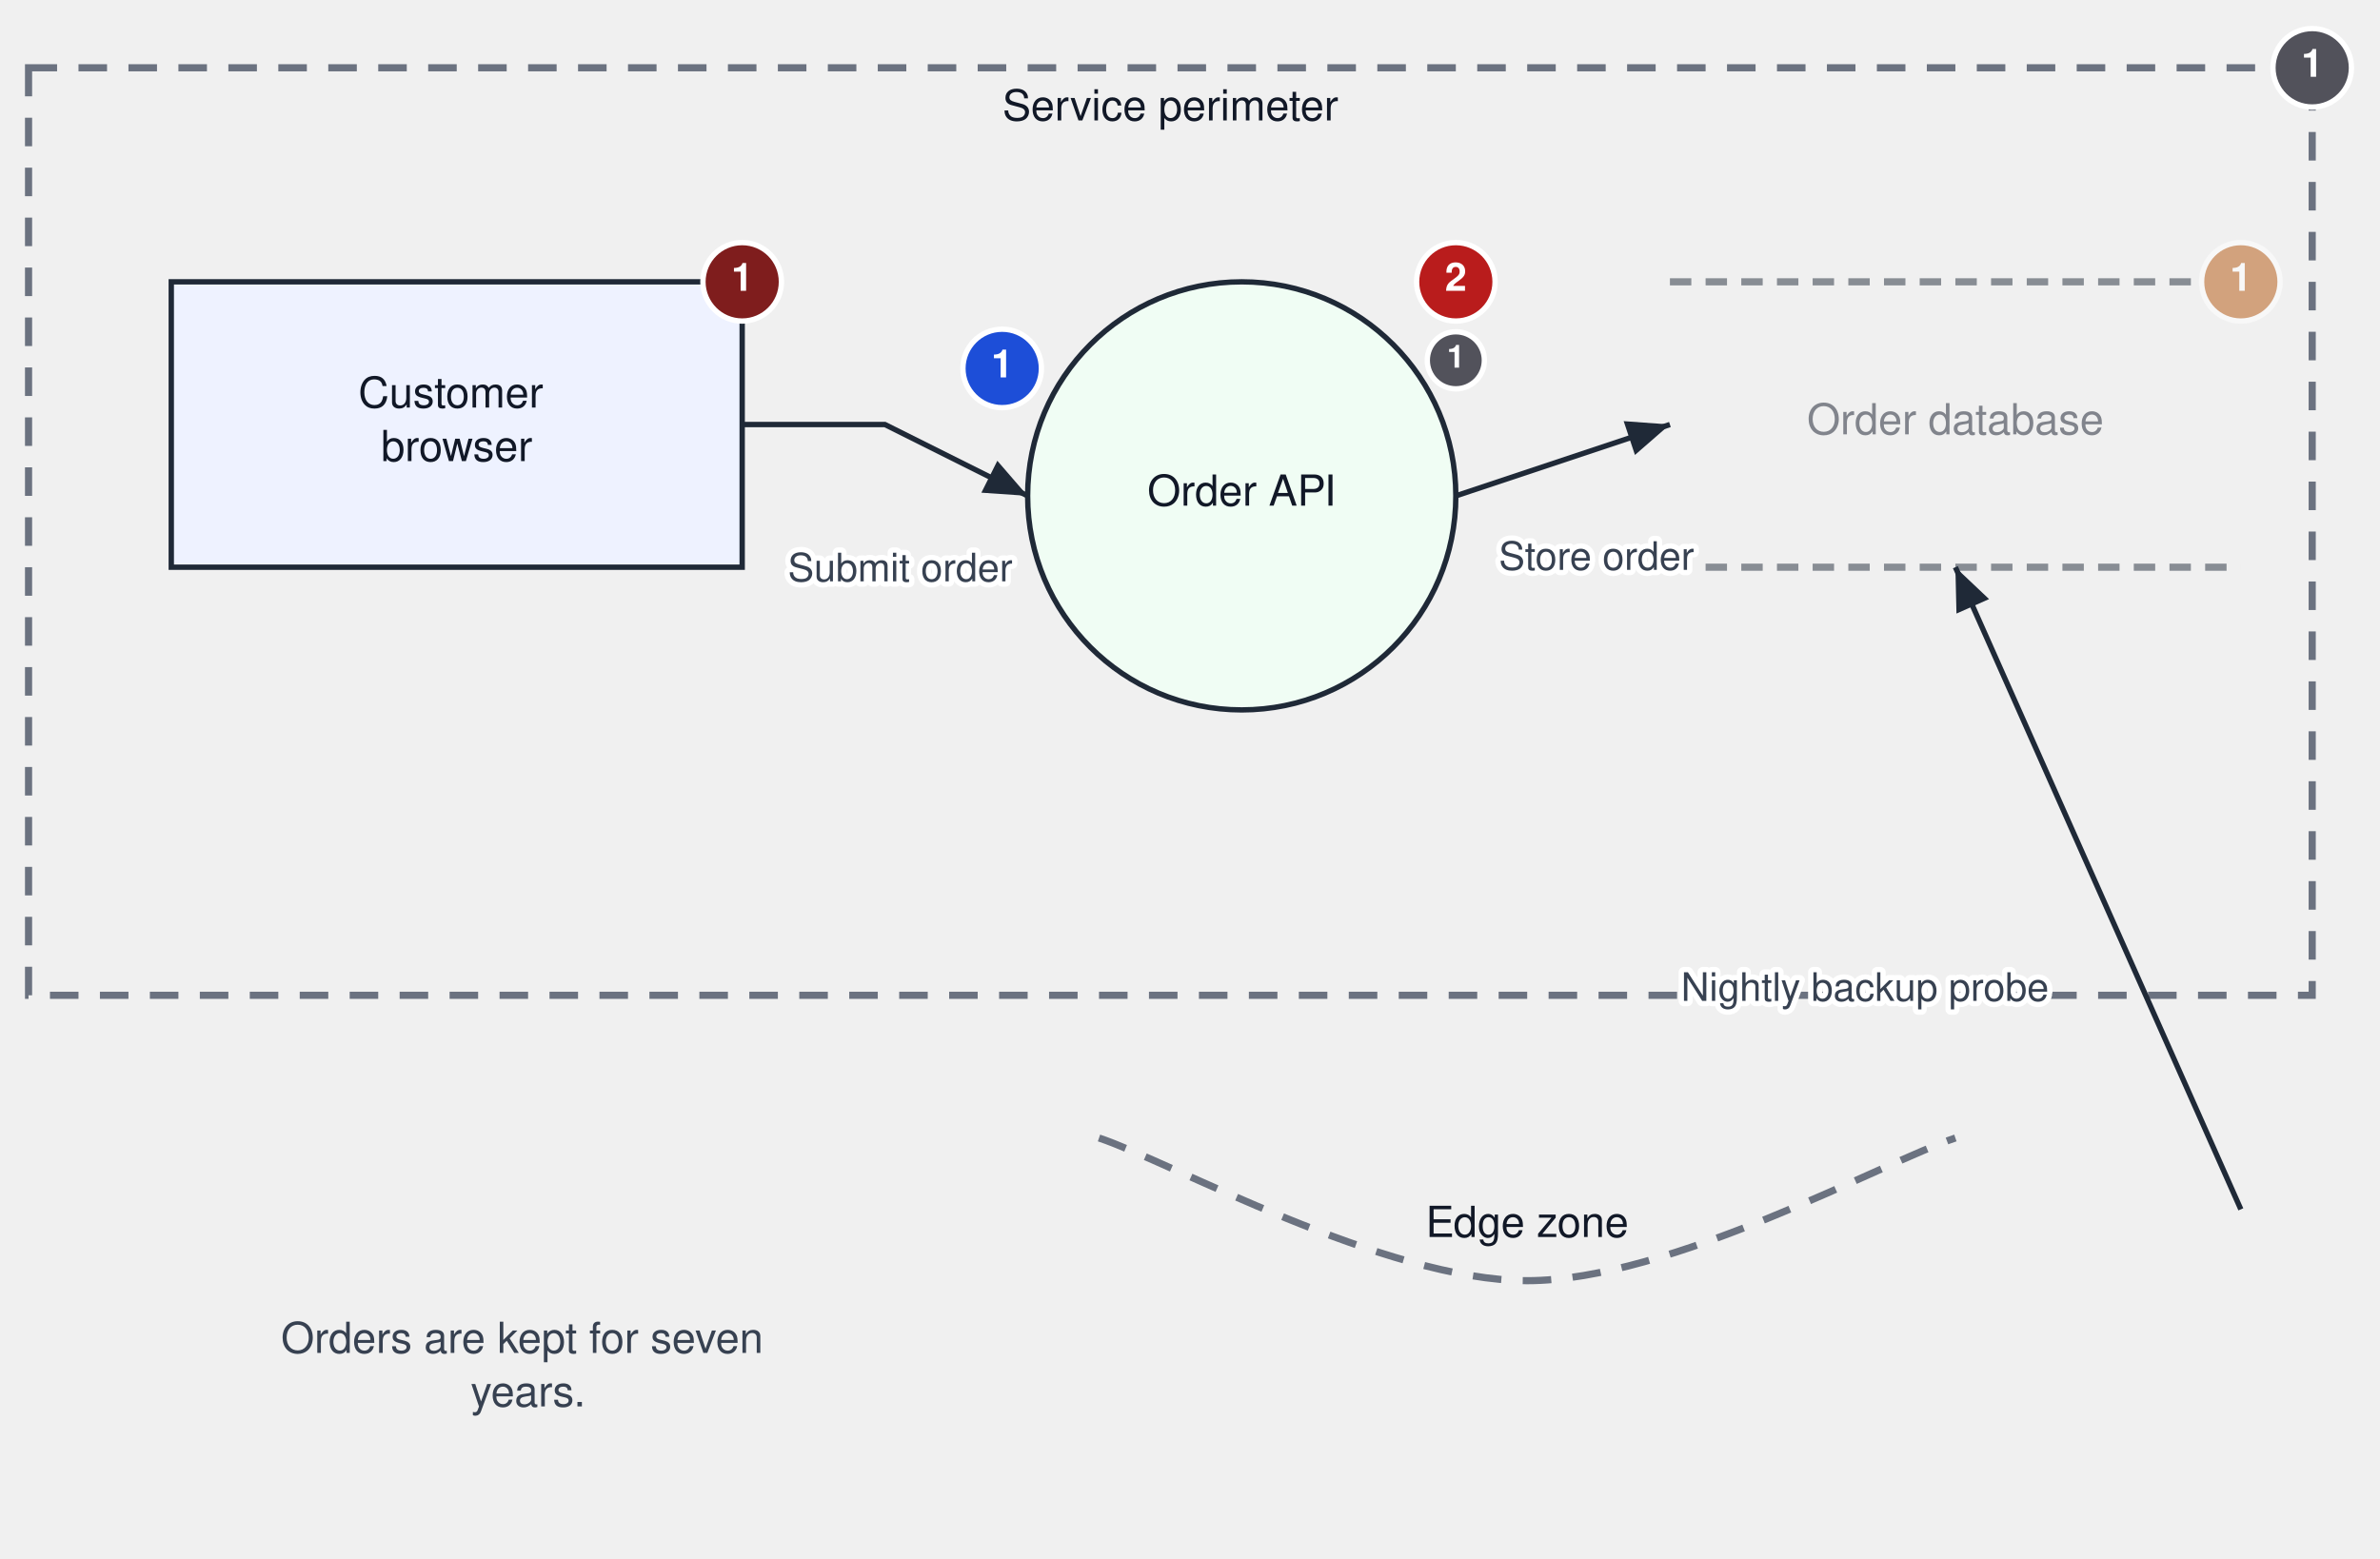
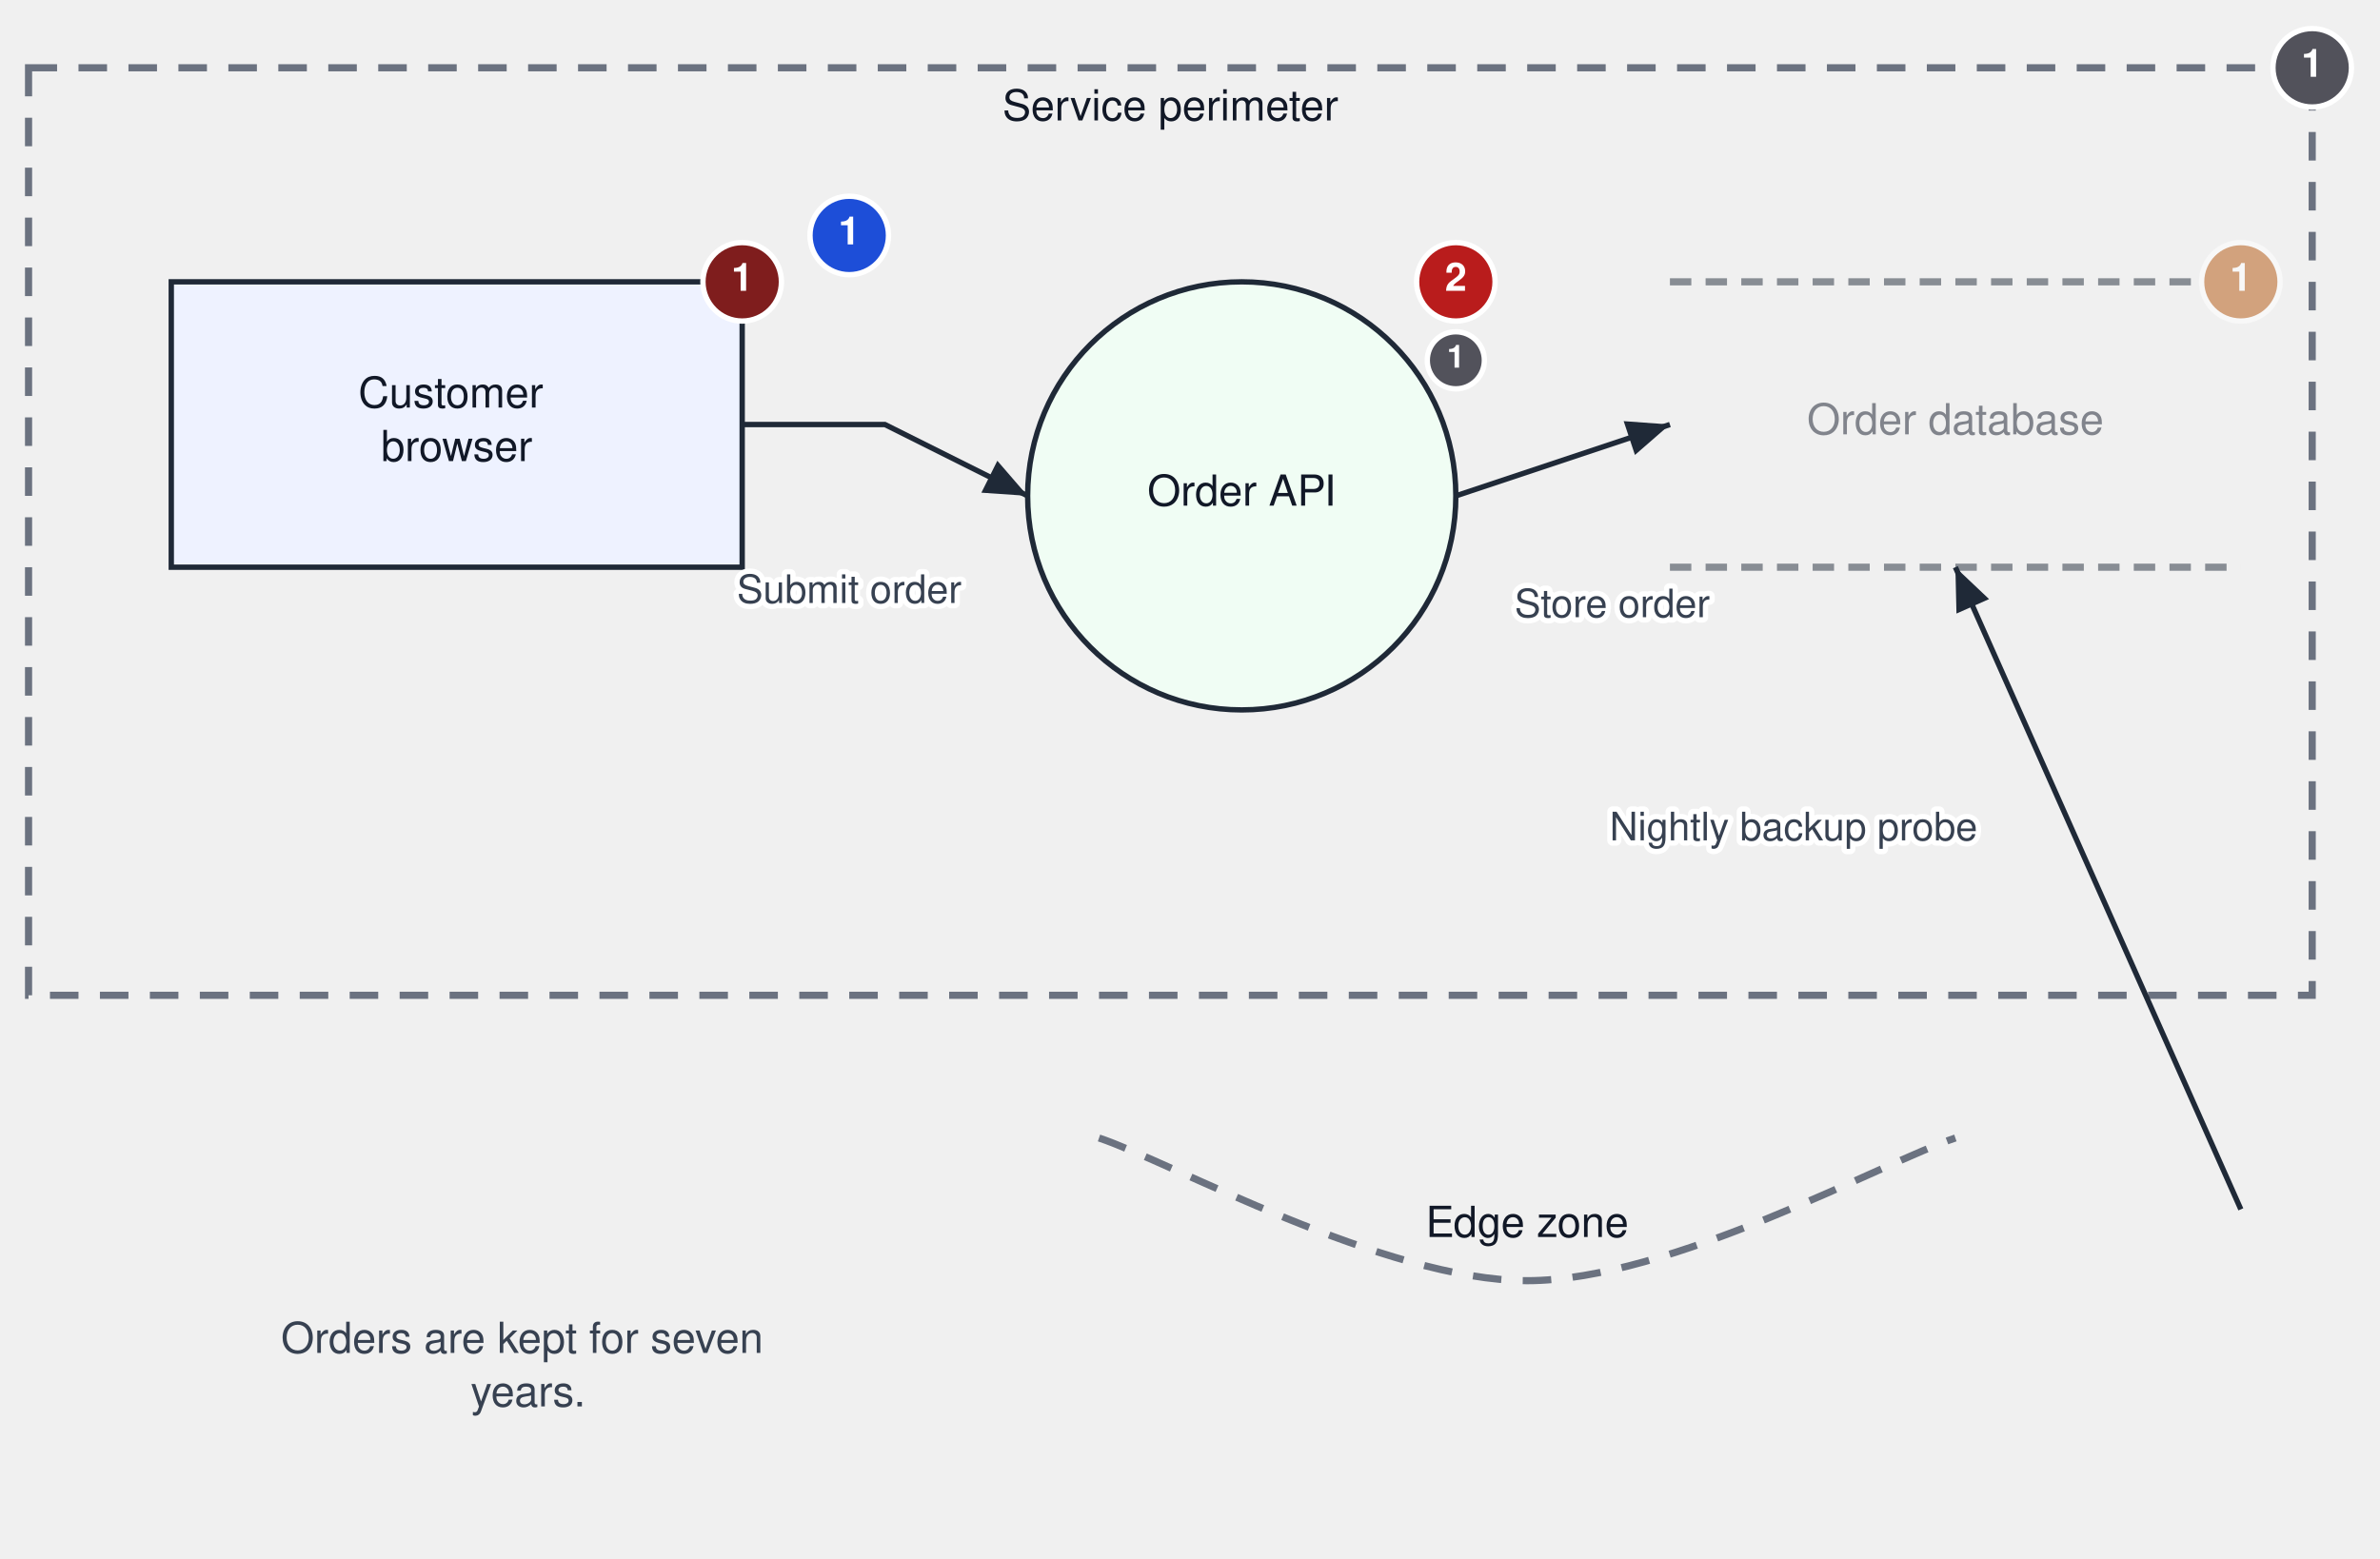
<svg xmlns="http://www.w3.org/2000/svg" viewBox="-8 -19 667 437" width="667" height="437">
  <style>.pn-element {
  font-family: 'Helvetica Neue', Helvetica, Arial, sans-serif;
}
.pn-shape {
  fill: #ffffff;
  stroke: #1f2937;
  stroke-width: 1.5;
}
.pn-actor {
  fill: #eef2ff;
}
.pn-process {
  fill: #f0fdf4;
}
.pn-store {
  fill: none;
  stroke-width: 2;
}
.pn-boundary-box,
.pn-boundary-curve {
  fill: none;
  stroke: #6b7280;
  stroke-width: 2;
  stroke-dasharray: 8 6;
}
.pn-out-of-scope {
  opacity: 0.5;
}
.pn-out-of-scope .pn-shape {
  stroke-dasharray: 6 4;
}
.pn-label {
  fill: #111827;
  font-size: 12px;
  font-weight: 500;
  text-anchor: middle;
  dominant-baseline: central;
}
.pn-note {
  fill: #374151;
  font-size: 12px;
  text-anchor: middle;
  dominant-baseline: central;
}
.pn-flow {
  fill: none;
}
.pn-flow-arrow {
  fill: #1f2937;
  stroke: none;
}
.pn-flow-label {
  fill: #374151;
  font-size: 11px;
  text-anchor: middle;
  dominant-baseline: central;
  paint-order: stroke;
  stroke: #ffffff;
  stroke-width: 3;
  stroke-linejoin: round;
}
.pn-badge {
  stroke: #ffffff;
  stroke-width: 1.5;
}
.pn-badge-count {
  fill: #ffffff;
  stroke: none;
  font-weight: 600;
  text-anchor: middle;
  dominant-baseline: central;
}
.pn-badge-primary .pn-badge-count {
  font-size: 11px;
}
.pn-badge-secondary .pn-badge-count {
  font-size: 9px;
}
.pn-tone-critical {
  fill: #7f1d1d;
}
.pn-tone-high {
  fill: #b91c1c;
}
.pn-tone-medium {
  fill: #b45309;
}
.pn-tone-low {
  fill: #1d4ed8;
}
.pn-tone-neutral {
  fill: #52525b;
}
</style>
  <g transform="translate(0, 0)">
    <g class="pn-element">
      <rect class="pn-shape pn-boundary-box" width="640" height="260" />
      <text class="pn-label" x="320" y="12">
        <tspan x="320" dy="0">Service perimeter</tspan>
      </text>
      <g class="pn-badge" transform="translate(640, 0)">
        <g class="pn-badge-primary">
          <circle class="pn-tone-neutral" r="11" />
          <text class="pn-badge-count">1</text>
        </g>
      </g>
    </g>
  </g>
  <g transform="translate(298, 298)">
    <g class="pn-element">
      <path class="pn-shape pn-boundary-curve" d="M 2 2 C 22 8.667 82 42 122 42 C 162 42 222 8.667 242 2" />
      <text class="pn-label" x="122" y="27">
        <tspan x="122" dy="0">Edge zone</tspan>
      </text>
    </g>
  </g>
  <g transform="translate(40, 60)">
    <g class="pn-element">
      <rect class="pn-shape pn-actor" width="160" height="80" />
      <text class="pn-label" x="80" y="32.5">
        <tspan x="80" dy="0">Customer</tspan>
        <tspan x="80" dy="15">browser</tspan>
      </text>
      <g class="pn-badge" transform="translate(160, 0)">
        <g class="pn-badge-primary">
          <circle class="pn-tone-critical" r="11" />
          <text class="pn-badge-count">1</text>
        </g>
      </g>
    </g>
  </g>
  <g transform="translate(280, 60)">
    <g class="pn-element">
      <circle class="pn-shape pn-process" cx="60" cy="60" r="60" />
      <text class="pn-label" x="60" y="60">
        <tspan x="60" dy="0">Order API</tspan>
      </text>
      <g class="pn-badge" transform="translate(120, 0)">
        <g class="pn-badge-primary">
          <circle class="pn-tone-high" r="11" />
          <text class="pn-badge-count">2</text>
        </g>
        <g class="pn-badge-secondary" transform="translate(0, 22)">
          <circle class="pn-tone-neutral" r="8" />
          <text class="pn-badge-count">1</text>
        </g>
      </g>
    </g>
  </g>
  <g transform="translate(460, 60)">
    <g class="pn-element pn-out-of-scope">
      <line class="pn-shape pn-store" x1="0" y1="0" x2="160" y2="0" />
      <line class="pn-shape pn-store" x1="0" y1="80" x2="160" y2="80" />
      <text class="pn-label" x="80" y="40">
        <tspan x="80" dy="0">Order database</tspan>
      </text>
      <g class="pn-badge" transform="translate(160, 0)">
        <g class="pn-badge-primary">
          <circle class="pn-tone-medium" r="11" />
          <text class="pn-badge-count">1</text>
        </g>
      </g>
    </g>
  </g>
  <g transform="translate(40, 320)">
    <g class="pn-element">
      <text class="pn-note" x="100" y="37.5">
        <tspan x="100" dy="0">Orders are kept for seven</tspan>
        <tspan x="100" dy="15">years.</tspan>
      </text>
    </g>
  </g>
  <g class="pn-element">
    <path class="pn-shape pn-flow" d="M 200 100 L 240 100 L 280 120" />
    <path class="pn-flow-arrow" d="M 280 120 L 267.031 119.106 L 271.503 110.161 Z" />
-     <text class="pn-flow-label" x="244.279" y="141.442">
-       <tspan x="244.279" dy="0">Submit order</tspan>
+     <text class="pn-flow-label" x="230" y="147.5">
+       <tspan x="230" dy="0">Submit order</tspan>
    </text>
-     <g class="pn-badge" transform="translate(272.861, 84.278)">
+     <g class="pn-badge" transform="translate(230, 47)">
      <g class="pn-badge-primary">
        <circle class="pn-tone-low" r="11" />
        <text class="pn-badge-count">1</text>
      </g>
    </g>
  </g>
  <g class="pn-element">
    <path class="pn-shape pn-flow" d="M 400 120 L 460 100" />
    <path class="pn-flow-arrow" d="M 460 100 L 450.197 108.538 L 447.035 99.051 Z" />
-     <text class="pn-flow-label" x="439.405" y="138.214">
-       <tspan x="439.405" dy="0">Store order</tspan>
+     <text class="pn-flow-label" x="443.832" y="151.496">
+       <tspan x="443.832" dy="0">Store order</tspan>
    </text>
  </g>
  <g class="pn-element">
    <path class="pn-shape pn-flow" d="M 620 320 L 540 140" />
    <path class="pn-flow-arrow" d="M 540 140 L 549.443 148.935 L 540.305 152.996 Z" />
-     <text class="pn-flow-label" x="514.645" y="259.047">
-       <tspan x="514.645" dy="0">Nightly backup probe</tspan>
+     <text class="pn-flow-label" x="494.645" y="214.047">
+       <tspan x="494.645" dy="0">Nightly backup probe</tspan>
    </text>
  </g>
</svg>
